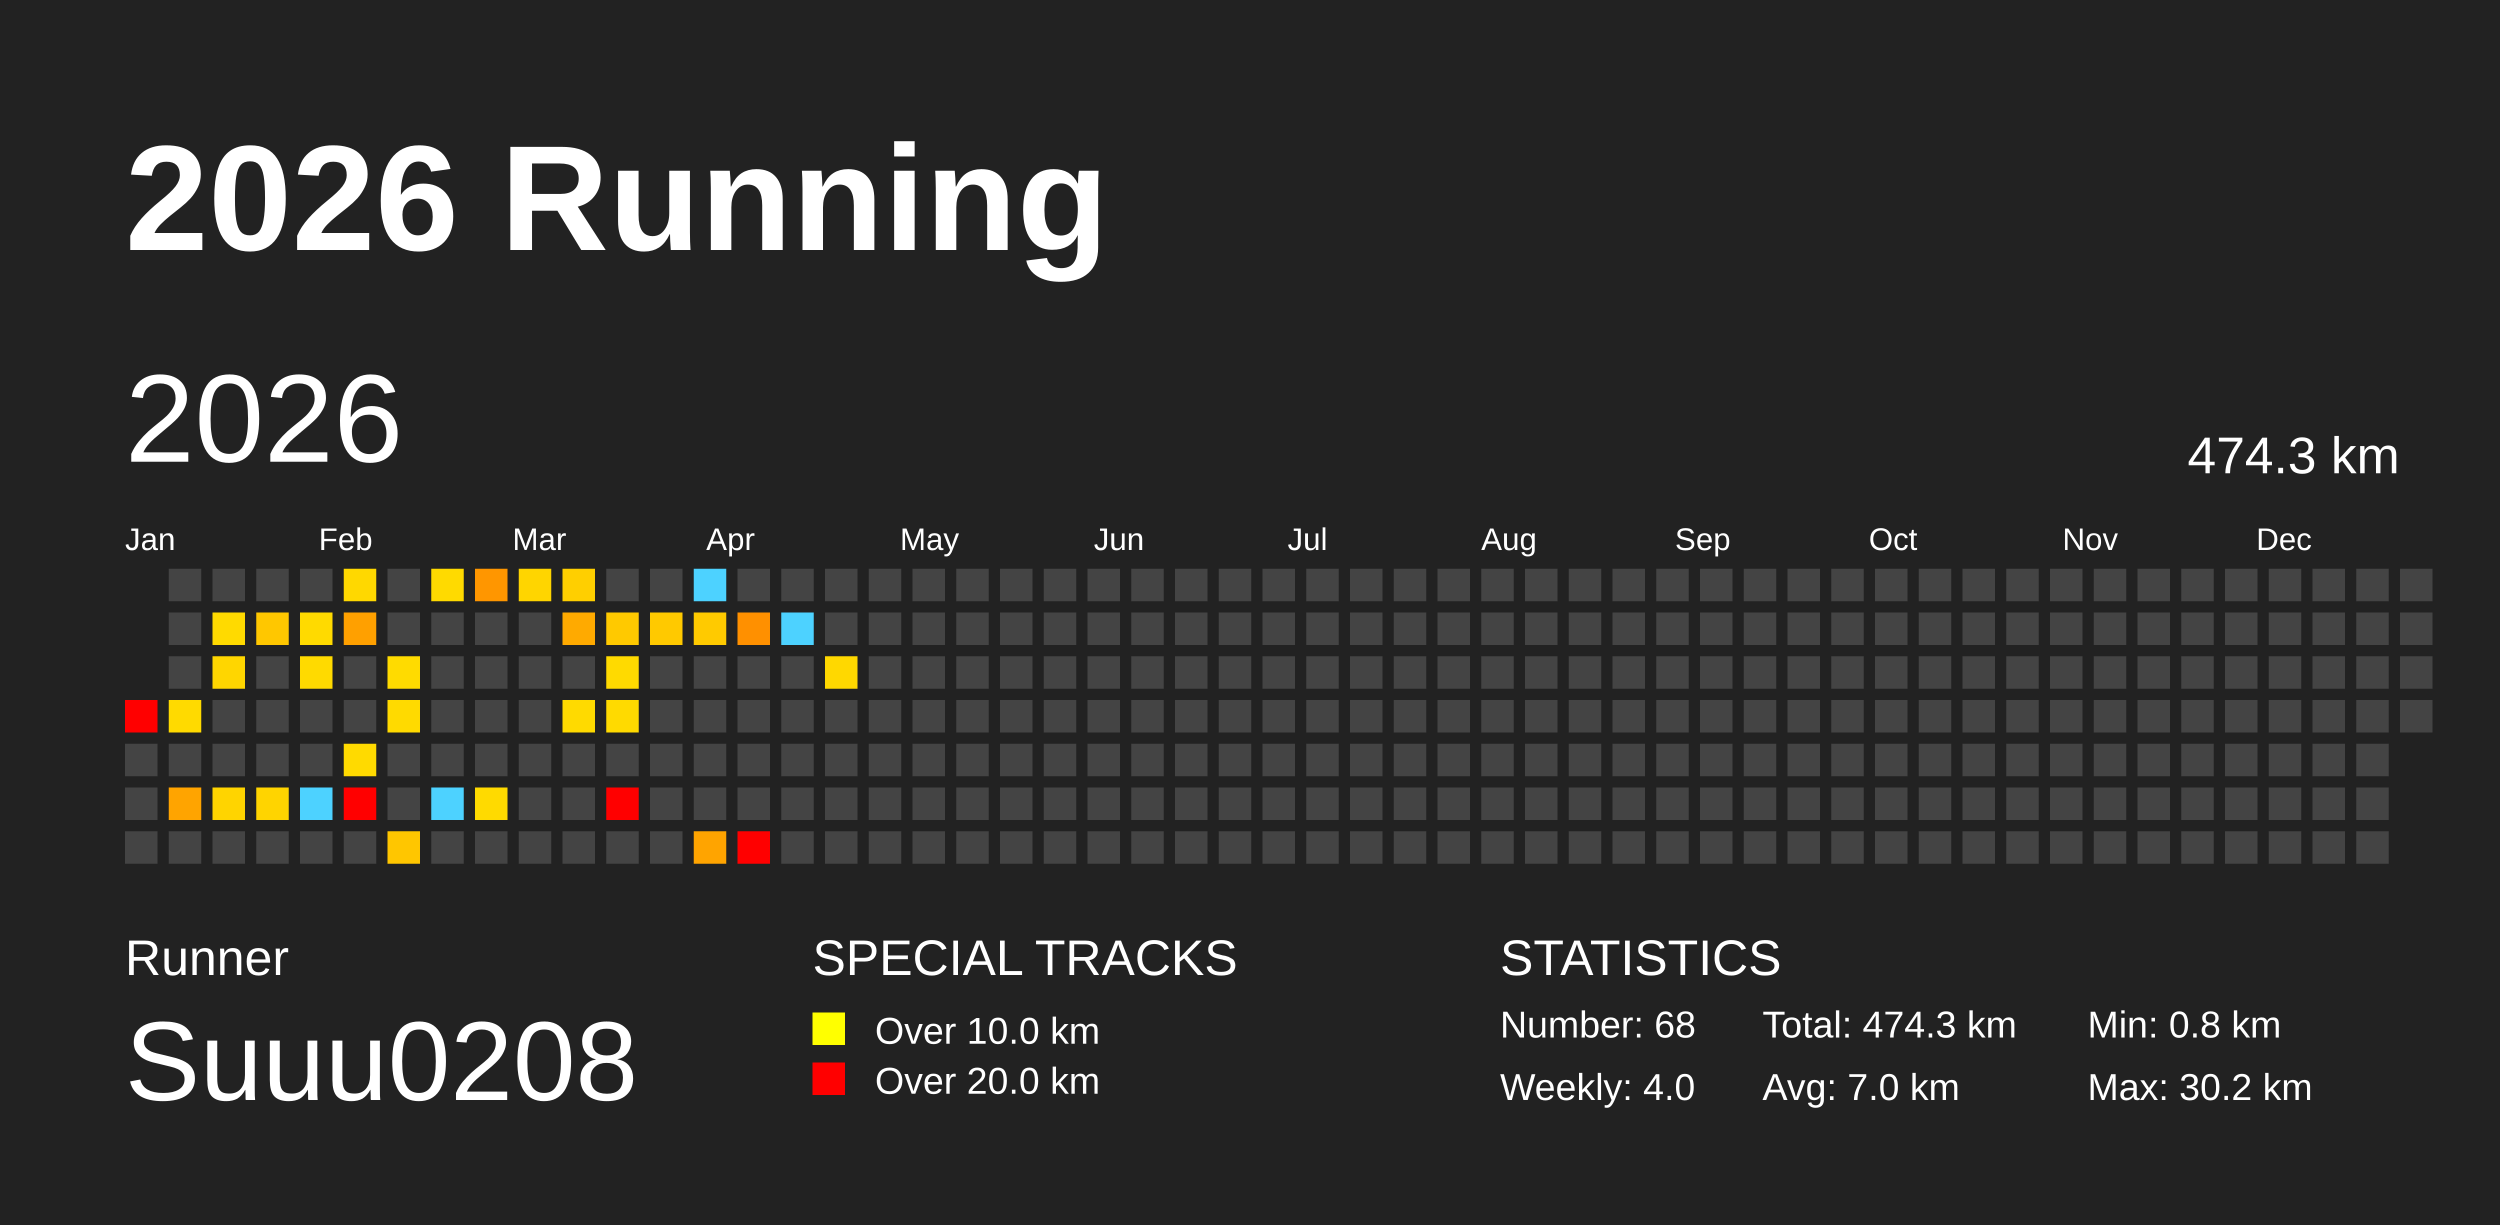
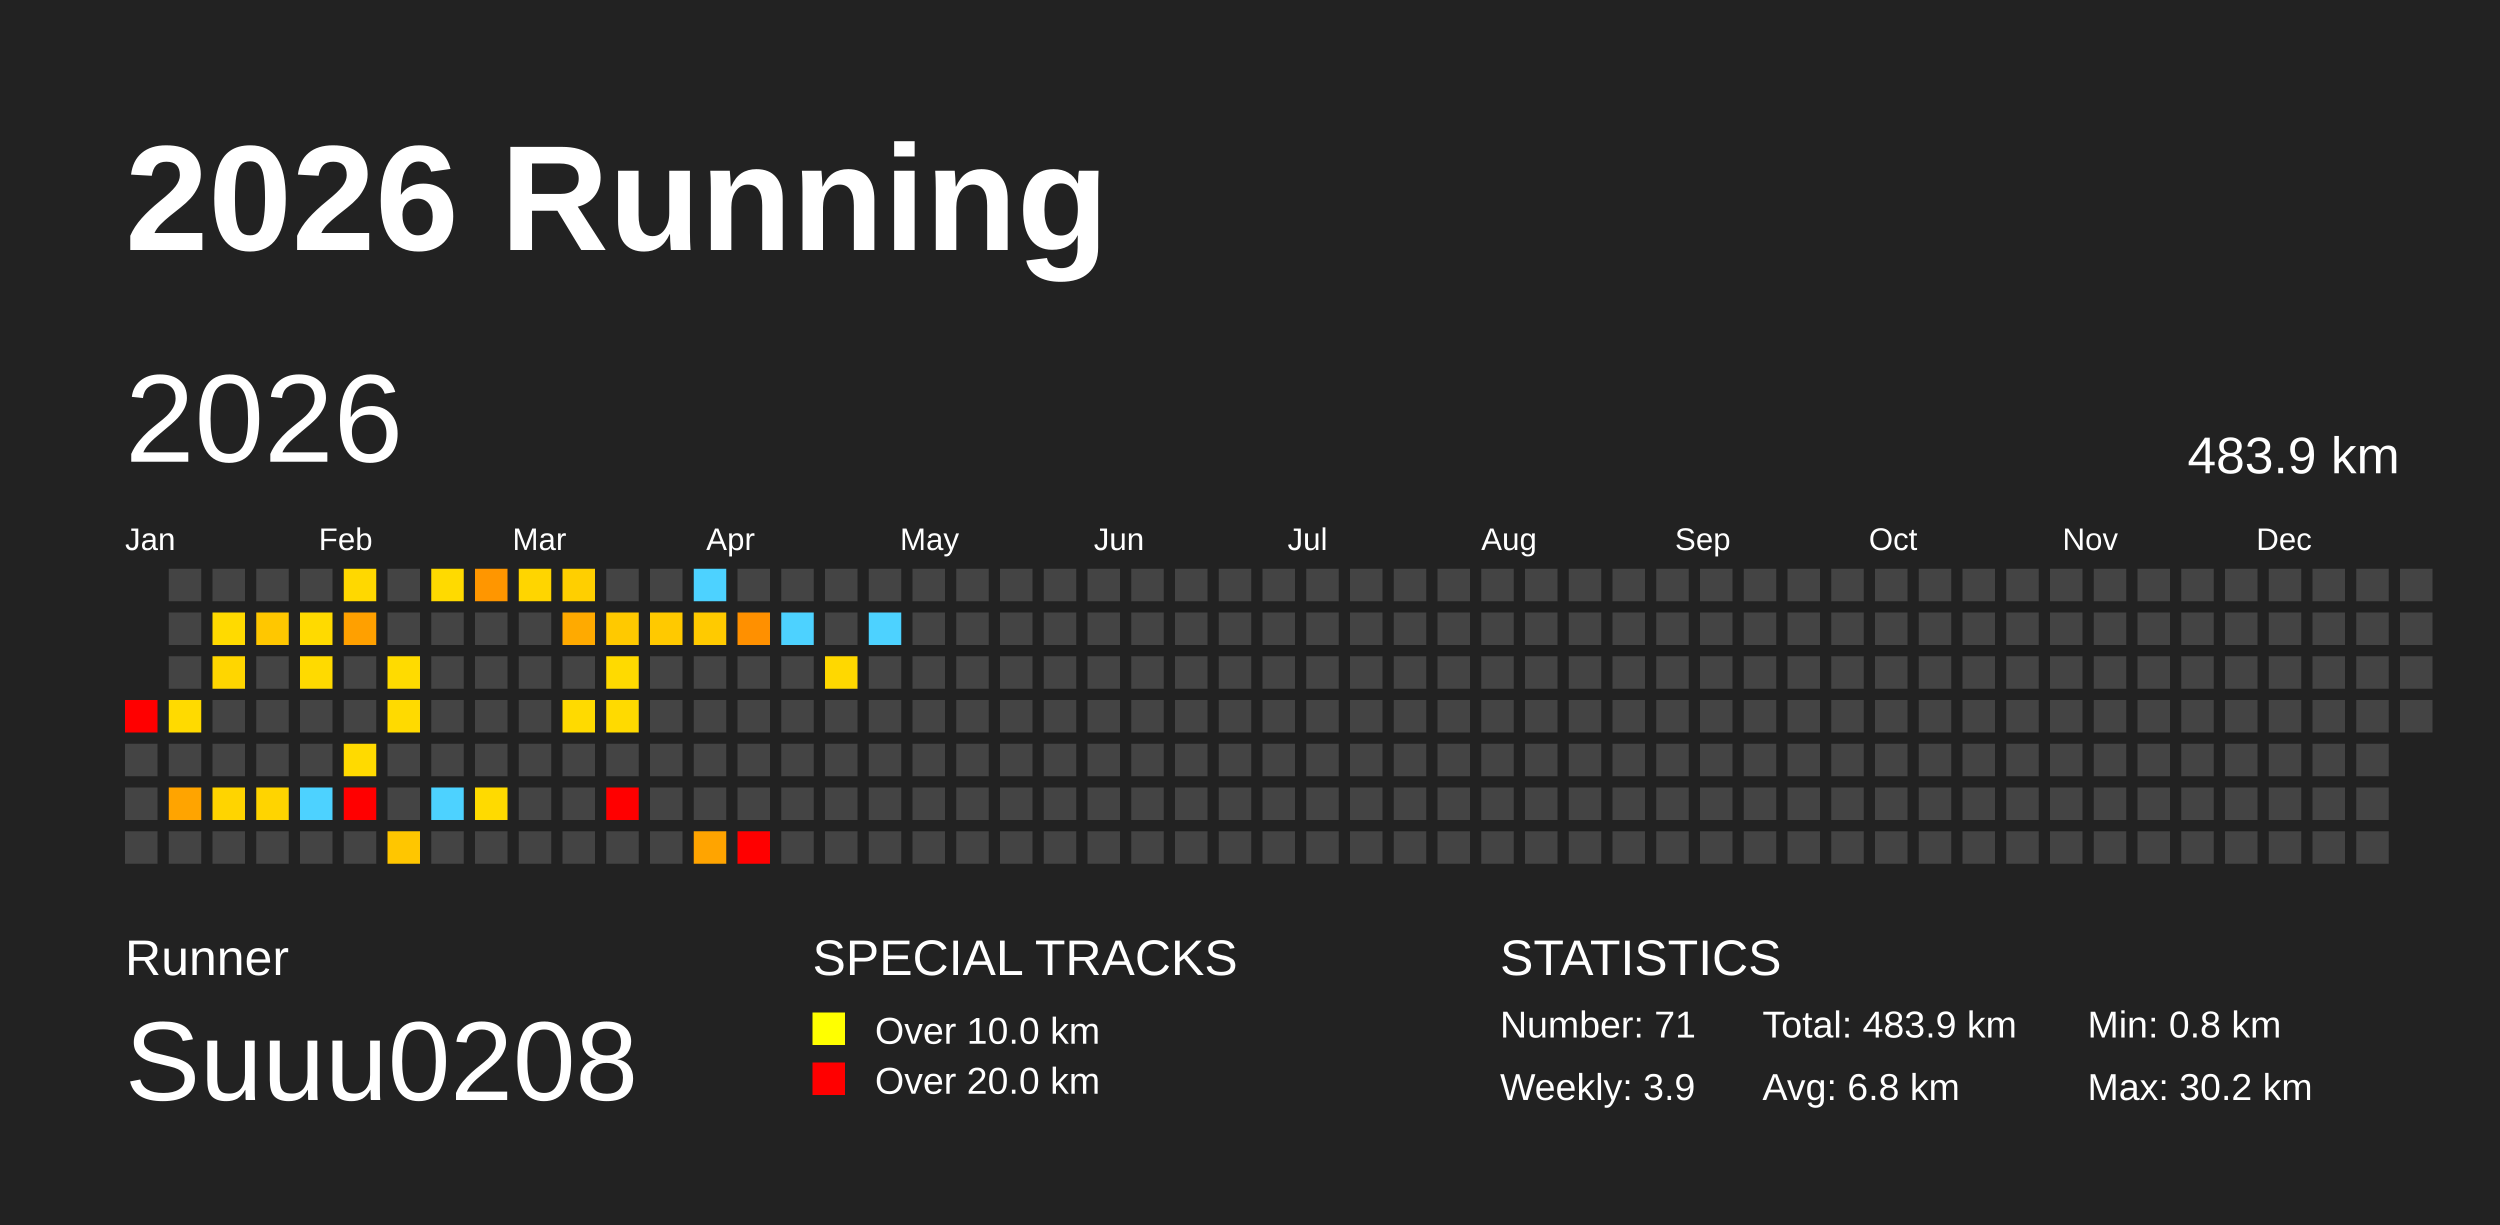
<svg xmlns="http://www.w3.org/2000/svg" baseProfile="full" height="98mm" version="1.1" viewBox="0,0,200,98" width="200mm">
  <defs />
  <rect fill="#222222" height="98" width="200" x="0" y="0" />
  <text fill="#FFFFFF" style="font-size:12px; font-family:Arial; font-weight:bold;" x="10" y="20">2026 Running</text>
  <text fill="#FFFFFF" style="font-size:4px; font-family:Arial" x="10" y="78">Runner</text>
  <text fill="#FFFFFF" style="font-size:9px; font-family:Arial" x="10" y="88">Suuu0208</text>
  <text fill="#FFFFFF" style="font-size:4px; font-family:Arial" x="65" y="78">SPECIAL TRACKS</text>
  <rect fill="yellow" height="2.6" width="2.6" x="65" y="81" />
  <text fill="#FFFFFF" style="font-size:3px; font-family:Arial" x="70" y="83.5">Over 10.0 km</text>
  <rect fill="red" height="2.6" width="2.6" x="65" y="85" />
  <text fill="#FFFFFF" style="font-size:3px; font-family:Arial" x="70" y="87.5">Over 20.0 km</text>
  <text fill="#FFFFFF" style="font-size:4px; font-family:Arial" x="120" y="78">STATISTICS</text>
-   <text fill="#FFFFFF" style="font-size:3px; font-family:Arial" x="120" y="83">Number: 68</text>
-   <text fill="#FFFFFF" style="font-size:3px; font-family:Arial" x="120" y="88">Weekly: 4.0</text>
-   <text fill="#FFFFFF" style="font-size:3px; font-family:Arial" x="141" y="83">Total: 474.3 km</text>
-   <text fill="#FFFFFF" style="font-size:3px; font-family:Arial" x="141" y="88">Avg: 7.0 km</text>
+   <text fill="#FFFFFF" style="font-size:3px; font-family:Arial" x="120" y="83">Number: 71</text>
+   <text fill="#FFFFFF" style="font-size:3px; font-family:Arial" x="120" y="88">Weekly: 3.9</text>
+   <text fill="#FFFFFF" style="font-size:3px; font-family:Arial" x="141" y="83">Total: 483.9 km</text>
+   <text fill="#FFFFFF" style="font-size:3px; font-family:Arial" x="141" y="88">Avg: 6.8 km</text>
  <text fill="#FFFFFF" style="font-size:3px; font-family:Arial" x="167" y="83">Min: 0.8 km</text>
  <text fill="#FFFFFF" style="font-size:3px; font-family:Arial" x="167" y="88">Max: 30.2 km</text>
  <text dominant-baseline="hanging" fill="#FFFFFF" style="font-size:10.0px; font-family:Arial;" x="10" y="30">2026</text>
-   <text dominant-baseline="hanging" fill="#FFFFFF" style="font-size:4.125px; font-family:Arial;" x="175" y="35">474.3 km</text>
+   <text dominant-baseline="hanging" fill="#FFFFFF" style="font-size:4.125px; font-family:Arial;" x="175" y="35">483.9 km</text>
  <text fill="#FFFFFF" style="font-size:2.5px; font-family:Arial" x="10.0" y="44">Jan</text>
  <text fill="#FFFFFF" style="font-size:2.5px; font-family:Arial" x="25.5" y="44">Feb</text>
  <text fill="#FFFFFF" style="font-size:2.5px; font-family:Arial" x="41.0" y="44">Mar</text>
  <text fill="#FFFFFF" style="font-size:2.5px; font-family:Arial" x="56.5" y="44">Apr</text>
  <text fill="#FFFFFF" style="font-size:2.5px; font-family:Arial" x="72.0" y="44">May</text>
  <text fill="#FFFFFF" style="font-size:2.5px; font-family:Arial" x="87.5" y="44">Jun</text>
  <text fill="#FFFFFF" style="font-size:2.5px; font-family:Arial" x="103.0" y="44">Jul</text>
  <text fill="#FFFFFF" style="font-size:2.5px; font-family:Arial" x="118.5" y="44">Aug</text>
  <text fill="#FFFFFF" style="font-size:2.5px; font-family:Arial" x="134.0" y="44">Sep</text>
  <text fill="#FFFFFF" style="font-size:2.5px; font-family:Arial" x="149.5" y="44">Oct</text>
  <text fill="#FFFFFF" style="font-size:2.5px; font-family:Arial" x="165.0" y="44">Nov</text>
  <text fill="#FFFFFF" style="font-size:2.5px; font-family:Arial" x="180.5" y="44">Dec</text>
  <rect fill="red" height="2.6" width="2.6" x="10.0" y="56.0" />
  <rect fill="#444444" height="2.6" width="2.6" x="10.0" y="59.5" />
  <rect fill="#444444" height="2.6" width="2.6" x="10.0" y="63.0" />
  <rect fill="#444444" height="2.6" width="2.6" x="10.0" y="66.5" />
  <rect fill="#444444" height="2.6" width="2.6" x="13.5" y="45.5" />
  <rect fill="#444444" height="2.6" width="2.6" x="13.5" y="49.0" />
  <rect fill="#444444" height="2.6" width="2.6" x="13.5" y="52.5" />
  <rect fill="#ffda00" height="2.6" width="2.6" x="13.5" y="56.0" />
  <rect fill="#444444" height="2.6" width="2.6" x="13.5" y="59.5" />
  <rect fill="#ffa400" height="2.6" width="2.6" x="13.5" y="63.0" />
  <rect fill="#444444" height="2.6" width="2.6" x="13.5" y="66.5" />
  <rect fill="#444444" height="2.6" width="2.6" x="17.0" y="45.5" />
  <rect fill="#ffda00" height="2.6" width="2.6" x="17.0" y="49.0" />
  <rect fill="#ffd600" height="2.6" width="2.6" x="17.0" y="52.5" />
  <rect fill="#444444" height="2.6" width="2.6" x="17.0" y="56.0" />
  <rect fill="#444444" height="2.6" width="2.6" x="17.0" y="59.5" />
  <rect fill="#ffd400" height="2.6" width="2.6" x="17.0" y="63.0" />
  <rect fill="#444444" height="2.6" width="2.6" x="17.0" y="66.5" />
  <rect fill="#444444" height="2.6" width="2.6" x="20.5" y="45.5" />
  <rect fill="#ffc700" height="2.6" width="2.6" x="20.5" y="49.0" />
  <rect fill="#444444" height="2.6" width="2.6" x="20.5" y="52.5" />
  <rect fill="#444444" height="2.6" width="2.6" x="20.5" y="56.0" />
  <rect fill="#444444" height="2.6" width="2.6" x="20.5" y="59.5" />
  <rect fill="#ffd400" height="2.6" width="2.6" x="20.5" y="63.0" />
  <rect fill="#444444" height="2.6" width="2.6" x="20.5" y="66.5" />
  <rect fill="#444444" height="2.6" width="2.6" x="24.0" y="45.5" />
  <rect fill="#ffda00" height="2.6" width="2.6" x="24.0" y="49.0" />
  <rect fill="#ffda00" height="2.6" width="2.6" x="24.0" y="52.5" />
  <rect fill="#444444" height="2.6" width="2.6" x="24.0" y="56.0" />
  <rect fill="#444444" height="2.6" width="2.6" x="24.0" y="59.5" />
  <rect fill="#4dd2ff" height="2.6" width="2.6" x="24.0" y="63.0" />
  <rect fill="#444444" height="2.6" width="2.6" x="24.0" y="66.5" />
  <rect fill="#ffd800" height="2.6" width="2.6" x="27.5" y="45.5" />
  <rect fill="#ffa000" height="2.6" width="2.6" x="27.5" y="49.0" />
  <rect fill="#444444" height="2.6" width="2.6" x="27.5" y="52.5" />
  <rect fill="#444444" height="2.6" width="2.6" x="27.5" y="56.0" />
  <rect fill="#ffda00" height="2.6" width="2.6" x="27.5" y="59.5" />
  <rect fill="red" height="2.6" width="2.6" x="27.5" y="63.0" />
  <rect fill="#444444" height="2.6" width="2.6" x="27.5" y="66.5" />
  <rect fill="#444444" height="2.6" width="2.6" x="31.0" y="45.5" />
  <rect fill="#444444" height="2.6" width="2.6" x="31.0" y="49.0" />
  <rect fill="#ffdb00" height="2.6" width="2.6" x="31.0" y="52.5" />
  <rect fill="#ffda00" height="2.6" width="2.6" x="31.0" y="56.0" />
  <rect fill="#444444" height="2.6" width="2.6" x="31.0" y="59.5" />
  <rect fill="#444444" height="2.6" width="2.6" x="31.0" y="63.0" />
  <rect fill="#ffc600" height="2.6" width="2.6" x="31.0" y="66.5" />
  <rect fill="#ffda00" height="2.6" width="2.6" x="34.5" y="45.5" />
  <rect fill="#444444" height="2.6" width="2.6" x="34.5" y="49.0" />
  <rect fill="#444444" height="2.6" width="2.6" x="34.5" y="52.5" />
  <rect fill="#444444" height="2.6" width="2.6" x="34.5" y="56.0" />
  <rect fill="#444444" height="2.6" width="2.6" x="34.5" y="59.5" />
  <rect fill="#4dd2ff" height="2.6" width="2.6" x="34.5" y="63.0" />
  <rect fill="#444444" height="2.6" width="2.6" x="34.5" y="66.5" />
  <rect fill="#ff9600" height="2.6" width="2.6" x="38.0" y="45.5" />
  <rect fill="#444444" height="2.6" width="2.6" x="38.0" y="49.0" />
  <rect fill="#444444" height="2.6" width="2.6" x="38.0" y="52.5" />
  <rect fill="#444444" height="2.6" width="2.6" x="38.0" y="56.0" />
  <rect fill="#444444" height="2.6" width="2.6" x="38.0" y="59.5" />
  <rect fill="#ffda00" height="2.6" width="2.6" x="38.0" y="63.0" />
  <rect fill="#444444" height="2.6" width="2.6" x="38.0" y="66.5" />
  <rect fill="#ffd500" height="2.6" width="2.6" x="41.5" y="45.5" />
  <rect fill="#444444" height="2.6" width="2.6" x="41.5" y="49.0" />
  <rect fill="#444444" height="2.6" width="2.6" x="41.5" y="52.5" />
  <rect fill="#444444" height="2.6" width="2.6" x="41.5" y="56.0" />
  <rect fill="#444444" height="2.6" width="2.6" x="41.5" y="59.5" />
  <rect fill="#444444" height="2.6" width="2.6" x="41.5" y="63.0" />
  <rect fill="#444444" height="2.6" width="2.6" x="41.5" y="66.5" />
  <rect fill="#ffcf00" height="2.6" width="2.6" x="45.0" y="45.5" />
  <rect fill="#ffaa00" height="2.6" width="2.6" x="45.0" y="49.0" />
  <rect fill="#444444" height="2.6" width="2.6" x="45.0" y="52.5" />
  <rect fill="#ffda00" height="2.6" width="2.6" x="45.0" y="56.0" />
  <rect fill="#444444" height="2.6" width="2.6" x="45.0" y="59.5" />
  <rect fill="#444444" height="2.6" width="2.6" x="45.0" y="63.0" />
  <rect fill="#444444" height="2.6" width="2.6" x="45.0" y="66.5" />
  <rect fill="#444444" height="2.6" width="2.6" x="48.5" y="45.5" />
  <rect fill="#ffc900" height="2.6" width="2.6" x="48.5" y="49.0" />
  <rect fill="#ffda00" height="2.6" width="2.6" x="48.5" y="52.5" />
  <rect fill="#ffda00" height="2.6" width="2.6" x="48.5" y="56.0" />
  <rect fill="#444444" height="2.6" width="2.6" x="48.5" y="59.5" />
  <rect fill="red" height="2.6" width="2.6" x="48.5" y="63.0" />
  <rect fill="#444444" height="2.6" width="2.6" x="48.5" y="66.5" />
  <rect fill="#444444" height="2.6" width="2.6" x="52.0" y="45.5" />
  <rect fill="#ffc900" height="2.6" width="2.6" x="52.0" y="49.0" />
  <rect fill="#444444" height="2.6" width="2.6" x="52.0" y="52.5" />
  <rect fill="#444444" height="2.6" width="2.6" x="52.0" y="56.0" />
  <rect fill="#444444" height="2.6" width="2.6" x="52.0" y="59.5" />
  <rect fill="#444444" height="2.6" width="2.6" x="52.0" y="63.0" />
  <rect fill="#444444" height="2.6" width="2.6" x="52.0" y="66.5" />
  <rect fill="#4dd2ff" height="2.6" width="2.6" x="55.5" y="45.5" />
  <rect fill="#ffca00" height="2.6" width="2.6" x="55.5" y="49.0" />
  <rect fill="#444444" height="2.6" width="2.6" x="55.5" y="52.5" />
  <rect fill="#444444" height="2.6" width="2.6" x="55.5" y="56.0" />
  <rect fill="#444444" height="2.6" width="2.6" x="55.5" y="59.5" />
  <rect fill="#444444" height="2.6" width="2.6" x="55.5" y="63.0" />
  <rect fill="#ffa400" height="2.6" width="2.6" x="55.5" y="66.5" />
  <rect fill="#444444" height="2.6" width="2.6" x="59.0" y="45.5" />
  <rect fill="#ff9000" height="2.6" width="2.6" x="59.0" y="49.0" />
  <rect fill="#444444" height="2.6" width="2.6" x="59.0" y="52.5" />
  <rect fill="#444444" height="2.6" width="2.6" x="59.0" y="56.0" />
  <rect fill="#444444" height="2.6" width="2.6" x="59.0" y="59.5" />
  <rect fill="#444444" height="2.6" width="2.6" x="59.0" y="63.0" />
  <rect fill="red" height="2.6" width="2.6" x="59.0" y="66.5" />
  <rect fill="#444444" height="2.6" width="2.6" x="62.5" y="45.5" />
  <rect fill="#4dd2ff" height="2.6" width="2.6" x="62.5" y="49.0" />
  <rect fill="#444444" height="2.6" width="2.6" x="62.5" y="52.5" />
  <rect fill="#444444" height="2.6" width="2.6" x="62.5" y="56.0" />
  <rect fill="#444444" height="2.6" width="2.6" x="62.5" y="59.5" />
  <rect fill="#444444" height="2.6" width="2.6" x="62.5" y="63.0" />
  <rect fill="#444444" height="2.6" width="2.6" x="62.5" y="66.5" />
  <rect fill="#444444" height="2.6" width="2.6" x="66.0" y="45.5" />
  <rect fill="#444444" height="2.6" width="2.6" x="66.0" y="49.0" />
  <rect fill="#ffd800" height="2.6" width="2.6" x="66.0" y="52.5" />
  <rect fill="#444444" height="2.6" width="2.6" x="66.0" y="56.0" />
  <rect fill="#444444" height="2.6" width="2.6" x="66.0" y="59.5" />
  <rect fill="#444444" height="2.6" width="2.6" x="66.0" y="63.0" />
  <rect fill="#444444" height="2.6" width="2.6" x="66.0" y="66.5" />
  <rect fill="#444444" height="2.6" width="2.6" x="69.5" y="45.5" />
-   <rect fill="#444444" height="2.6" width="2.6" x="69.5" y="49.0" />
+   <rect fill="#4dd2ff" height="2.6" width="2.6" x="69.5" y="49.0" />
  <rect fill="#444444" height="2.6" width="2.6" x="69.5" y="52.5" />
  <rect fill="#444444" height="2.6" width="2.6" x="69.5" y="56.0" />
  <rect fill="#444444" height="2.6" width="2.6" x="69.5" y="59.5" />
  <rect fill="#444444" height="2.6" width="2.6" x="69.5" y="63.0" />
  <rect fill="#444444" height="2.6" width="2.6" x="69.5" y="66.5" />
  <rect fill="#444444" height="2.6" width="2.6" x="73.0" y="45.5" />
  <rect fill="#444444" height="2.6" width="2.6" x="73.0" y="49.0" />
  <rect fill="#444444" height="2.6" width="2.6" x="73.0" y="52.5" />
  <rect fill="#444444" height="2.6" width="2.6" x="73.0" y="56.0" />
  <rect fill="#444444" height="2.6" width="2.6" x="73.0" y="59.5" />
  <rect fill="#444444" height="2.6" width="2.6" x="73.0" y="63.0" />
  <rect fill="#444444" height="2.6" width="2.6" x="73.0" y="66.5" />
  <rect fill="#444444" height="2.6" width="2.6" x="76.5" y="45.5" />
  <rect fill="#444444" height="2.6" width="2.6" x="76.5" y="49.0" />
  <rect fill="#444444" height="2.6" width="2.6" x="76.5" y="52.5" />
  <rect fill="#444444" height="2.6" width="2.6" x="76.5" y="56.0" />
  <rect fill="#444444" height="2.6" width="2.6" x="76.5" y="59.5" />
  <rect fill="#444444" height="2.6" width="2.6" x="76.5" y="63.0" />
  <rect fill="#444444" height="2.6" width="2.6" x="76.5" y="66.5" />
  <rect fill="#444444" height="2.6" width="2.6" x="80.0" y="45.5" />
  <rect fill="#444444" height="2.6" width="2.6" x="80.0" y="49.0" />
  <rect fill="#444444" height="2.6" width="2.6" x="80.0" y="52.5" />
  <rect fill="#444444" height="2.6" width="2.6" x="80.0" y="56.0" />
  <rect fill="#444444" height="2.6" width="2.6" x="80.0" y="59.5" />
  <rect fill="#444444" height="2.6" width="2.6" x="80.0" y="63.0" />
  <rect fill="#444444" height="2.6" width="2.6" x="80.0" y="66.5" />
  <rect fill="#444444" height="2.6" width="2.6" x="83.5" y="45.5" />
  <rect fill="#444444" height="2.6" width="2.6" x="83.5" y="49.0" />
  <rect fill="#444444" height="2.6" width="2.6" x="83.5" y="52.5" />
  <rect fill="#444444" height="2.6" width="2.6" x="83.5" y="56.0" />
  <rect fill="#444444" height="2.6" width="2.6" x="83.5" y="59.5" />
  <rect fill="#444444" height="2.6" width="2.6" x="83.5" y="63.0" />
  <rect fill="#444444" height="2.6" width="2.6" x="83.5" y="66.5" />
  <rect fill="#444444" height="2.6" width="2.6" x="87.0" y="45.5" />
  <rect fill="#444444" height="2.6" width="2.6" x="87.0" y="49.0" />
  <rect fill="#444444" height="2.6" width="2.6" x="87.0" y="52.5" />
  <rect fill="#444444" height="2.6" width="2.6" x="87.0" y="56.0" />
  <rect fill="#444444" height="2.6" width="2.6" x="87.0" y="59.5" />
  <rect fill="#444444" height="2.6" width="2.6" x="87.0" y="63.0" />
  <rect fill="#444444" height="2.6" width="2.6" x="87.0" y="66.5" />
  <rect fill="#444444" height="2.6" width="2.6" x="90.5" y="45.5" />
  <rect fill="#444444" height="2.6" width="2.6" x="90.5" y="49.0" />
  <rect fill="#444444" height="2.6" width="2.6" x="90.5" y="52.5" />
  <rect fill="#444444" height="2.6" width="2.6" x="90.5" y="56.0" />
  <rect fill="#444444" height="2.6" width="2.6" x="90.5" y="59.5" />
  <rect fill="#444444" height="2.6" width="2.6" x="90.5" y="63.0" />
  <rect fill="#444444" height="2.6" width="2.6" x="90.5" y="66.5" />
  <rect fill="#444444" height="2.6" width="2.6" x="94.0" y="45.5" />
  <rect fill="#444444" height="2.6" width="2.6" x="94.0" y="49.0" />
  <rect fill="#444444" height="2.6" width="2.6" x="94.0" y="52.5" />
  <rect fill="#444444" height="2.6" width="2.6" x="94.0" y="56.0" />
  <rect fill="#444444" height="2.6" width="2.6" x="94.0" y="59.5" />
  <rect fill="#444444" height="2.6" width="2.6" x="94.0" y="63.0" />
  <rect fill="#444444" height="2.6" width="2.6" x="94.0" y="66.5" />
  <rect fill="#444444" height="2.6" width="2.6" x="97.5" y="45.5" />
  <rect fill="#444444" height="2.6" width="2.6" x="97.5" y="49.0" />
  <rect fill="#444444" height="2.6" width="2.6" x="97.5" y="52.5" />
  <rect fill="#444444" height="2.6" width="2.6" x="97.5" y="56.0" />
  <rect fill="#444444" height="2.6" width="2.6" x="97.5" y="59.5" />
  <rect fill="#444444" height="2.6" width="2.6" x="97.5" y="63.0" />
  <rect fill="#444444" height="2.6" width="2.6" x="97.5" y="66.5" />
  <rect fill="#444444" height="2.6" width="2.6" x="101.0" y="45.5" />
  <rect fill="#444444" height="2.6" width="2.6" x="101.0" y="49.0" />
  <rect fill="#444444" height="2.6" width="2.6" x="101.0" y="52.5" />
  <rect fill="#444444" height="2.6" width="2.6" x="101.0" y="56.0" />
  <rect fill="#444444" height="2.6" width="2.6" x="101.0" y="59.5" />
  <rect fill="#444444" height="2.6" width="2.6" x="101.0" y="63.0" />
  <rect fill="#444444" height="2.6" width="2.6" x="101.0" y="66.5" />
  <rect fill="#444444" height="2.6" width="2.6" x="104.5" y="45.5" />
  <rect fill="#444444" height="2.6" width="2.6" x="104.5" y="49.0" />
  <rect fill="#444444" height="2.6" width="2.6" x="104.5" y="52.5" />
  <rect fill="#444444" height="2.6" width="2.6" x="104.5" y="56.0" />
  <rect fill="#444444" height="2.6" width="2.6" x="104.5" y="59.5" />
  <rect fill="#444444" height="2.6" width="2.6" x="104.5" y="63.0" />
  <rect fill="#444444" height="2.6" width="2.6" x="104.5" y="66.5" />
  <rect fill="#444444" height="2.6" width="2.6" x="108.0" y="45.5" />
  <rect fill="#444444" height="2.6" width="2.6" x="108.0" y="49.0" />
  <rect fill="#444444" height="2.6" width="2.6" x="108.0" y="52.5" />
  <rect fill="#444444" height="2.6" width="2.6" x="108.0" y="56.0" />
  <rect fill="#444444" height="2.6" width="2.6" x="108.0" y="59.5" />
  <rect fill="#444444" height="2.6" width="2.6" x="108.0" y="63.0" />
  <rect fill="#444444" height="2.6" width="2.6" x="108.0" y="66.5" />
  <rect fill="#444444" height="2.6" width="2.6" x="111.5" y="45.5" />
  <rect fill="#444444" height="2.6" width="2.6" x="111.5" y="49.0" />
  <rect fill="#444444" height="2.6" width="2.6" x="111.5" y="52.5" />
  <rect fill="#444444" height="2.6" width="2.6" x="111.5" y="56.0" />
  <rect fill="#444444" height="2.6" width="2.6" x="111.5" y="59.5" />
  <rect fill="#444444" height="2.6" width="2.6" x="111.5" y="63.0" />
  <rect fill="#444444" height="2.6" width="2.6" x="111.5" y="66.5" />
  <rect fill="#444444" height="2.6" width="2.6" x="115.0" y="45.5" />
  <rect fill="#444444" height="2.6" width="2.6" x="115.0" y="49.0" />
  <rect fill="#444444" height="2.6" width="2.6" x="115.0" y="52.5" />
  <rect fill="#444444" height="2.6" width="2.6" x="115.0" y="56.0" />
  <rect fill="#444444" height="2.6" width="2.6" x="115.0" y="59.5" />
  <rect fill="#444444" height="2.6" width="2.6" x="115.0" y="63.0" />
  <rect fill="#444444" height="2.6" width="2.6" x="115.0" y="66.5" />
  <rect fill="#444444" height="2.6" width="2.6" x="118.5" y="45.5" />
  <rect fill="#444444" height="2.6" width="2.6" x="118.5" y="49.0" />
  <rect fill="#444444" height="2.6" width="2.6" x="118.5" y="52.5" />
  <rect fill="#444444" height="2.6" width="2.6" x="118.5" y="56.0" />
  <rect fill="#444444" height="2.6" width="2.6" x="118.5" y="59.5" />
  <rect fill="#444444" height="2.6" width="2.6" x="118.5" y="63.0" />
  <rect fill="#444444" height="2.6" width="2.6" x="118.5" y="66.5" />
  <rect fill="#444444" height="2.6" width="2.6" x="122.0" y="45.5" />
  <rect fill="#444444" height="2.6" width="2.6" x="122.0" y="49.0" />
  <rect fill="#444444" height="2.6" width="2.6" x="122.0" y="52.5" />
  <rect fill="#444444" height="2.6" width="2.6" x="122.0" y="56.0" />
  <rect fill="#444444" height="2.6" width="2.6" x="122.0" y="59.5" />
  <rect fill="#444444" height="2.6" width="2.6" x="122.0" y="63.0" />
  <rect fill="#444444" height="2.6" width="2.6" x="122.0" y="66.5" />
  <rect fill="#444444" height="2.6" width="2.6" x="125.5" y="45.5" />
  <rect fill="#444444" height="2.6" width="2.6" x="125.5" y="49.0" />
  <rect fill="#444444" height="2.6" width="2.6" x="125.5" y="52.5" />
  <rect fill="#444444" height="2.6" width="2.6" x="125.5" y="56.0" />
  <rect fill="#444444" height="2.6" width="2.6" x="125.5" y="59.5" />
  <rect fill="#444444" height="2.6" width="2.6" x="125.5" y="63.0" />
  <rect fill="#444444" height="2.6" width="2.6" x="125.5" y="66.5" />
  <rect fill="#444444" height="2.6" width="2.6" x="129.0" y="45.5" />
  <rect fill="#444444" height="2.6" width="2.6" x="129.0" y="49.0" />
  <rect fill="#444444" height="2.6" width="2.6" x="129.0" y="52.5" />
  <rect fill="#444444" height="2.6" width="2.6" x="129.0" y="56.0" />
  <rect fill="#444444" height="2.6" width="2.6" x="129.0" y="59.5" />
  <rect fill="#444444" height="2.6" width="2.6" x="129.0" y="63.0" />
  <rect fill="#444444" height="2.6" width="2.6" x="129.0" y="66.5" />
  <rect fill="#444444" height="2.6" width="2.6" x="132.5" y="45.5" />
  <rect fill="#444444" height="2.6" width="2.6" x="132.5" y="49.0" />
  <rect fill="#444444" height="2.6" width="2.6" x="132.5" y="52.5" />
  <rect fill="#444444" height="2.6" width="2.6" x="132.5" y="56.0" />
  <rect fill="#444444" height="2.6" width="2.6" x="132.5" y="59.5" />
  <rect fill="#444444" height="2.6" width="2.6" x="132.5" y="63.0" />
  <rect fill="#444444" height="2.6" width="2.6" x="132.5" y="66.5" />
  <rect fill="#444444" height="2.6" width="2.6" x="136.0" y="45.5" />
  <rect fill="#444444" height="2.6" width="2.6" x="136.0" y="49.0" />
  <rect fill="#444444" height="2.6" width="2.6" x="136.0" y="52.5" />
  <rect fill="#444444" height="2.6" width="2.6" x="136.0" y="56.0" />
  <rect fill="#444444" height="2.6" width="2.6" x="136.0" y="59.5" />
  <rect fill="#444444" height="2.6" width="2.6" x="136.0" y="63.0" />
  <rect fill="#444444" height="2.6" width="2.6" x="136.0" y="66.5" />
  <rect fill="#444444" height="2.6" width="2.6" x="139.5" y="45.5" />
  <rect fill="#444444" height="2.6" width="2.6" x="139.5" y="49.0" />
  <rect fill="#444444" height="2.6" width="2.6" x="139.5" y="52.5" />
  <rect fill="#444444" height="2.6" width="2.6" x="139.5" y="56.0" />
  <rect fill="#444444" height="2.6" width="2.6" x="139.5" y="59.5" />
  <rect fill="#444444" height="2.6" width="2.6" x="139.5" y="63.0" />
  <rect fill="#444444" height="2.6" width="2.6" x="139.5" y="66.5" />
  <rect fill="#444444" height="2.6" width="2.6" x="143.0" y="45.5" />
  <rect fill="#444444" height="2.6" width="2.6" x="143.0" y="49.0" />
  <rect fill="#444444" height="2.6" width="2.6" x="143.0" y="52.5" />
  <rect fill="#444444" height="2.6" width="2.6" x="143.0" y="56.0" />
  <rect fill="#444444" height="2.6" width="2.6" x="143.0" y="59.5" />
  <rect fill="#444444" height="2.6" width="2.6" x="143.0" y="63.0" />
  <rect fill="#444444" height="2.6" width="2.6" x="143.0" y="66.5" />
  <rect fill="#444444" height="2.6" width="2.6" x="146.5" y="45.5" />
  <rect fill="#444444" height="2.6" width="2.6" x="146.5" y="49.0" />
  <rect fill="#444444" height="2.6" width="2.6" x="146.5" y="52.5" />
  <rect fill="#444444" height="2.6" width="2.6" x="146.5" y="56.0" />
  <rect fill="#444444" height="2.6" width="2.6" x="146.5" y="59.5" />
  <rect fill="#444444" height="2.6" width="2.6" x="146.5" y="63.0" />
  <rect fill="#444444" height="2.6" width="2.6" x="146.5" y="66.5" />
  <rect fill="#444444" height="2.6" width="2.6" x="150.0" y="45.5" />
  <rect fill="#444444" height="2.6" width="2.6" x="150.0" y="49.0" />
  <rect fill="#444444" height="2.6" width="2.6" x="150.0" y="52.5" />
  <rect fill="#444444" height="2.6" width="2.6" x="150.0" y="56.0" />
  <rect fill="#444444" height="2.6" width="2.6" x="150.0" y="59.5" />
  <rect fill="#444444" height="2.6" width="2.6" x="150.0" y="63.0" />
  <rect fill="#444444" height="2.6" width="2.6" x="150.0" y="66.5" />
  <rect fill="#444444" height="2.6" width="2.6" x="153.5" y="45.5" />
  <rect fill="#444444" height="2.6" width="2.6" x="153.5" y="49.0" />
  <rect fill="#444444" height="2.6" width="2.6" x="153.5" y="52.5" />
  <rect fill="#444444" height="2.6" width="2.6" x="153.5" y="56.0" />
  <rect fill="#444444" height="2.6" width="2.6" x="153.5" y="59.5" />
  <rect fill="#444444" height="2.6" width="2.6" x="153.5" y="63.0" />
  <rect fill="#444444" height="2.6" width="2.6" x="153.5" y="66.5" />
  <rect fill="#444444" height="2.6" width="2.6" x="157.0" y="45.5" />
  <rect fill="#444444" height="2.6" width="2.6" x="157.0" y="49.0" />
  <rect fill="#444444" height="2.6" width="2.6" x="157.0" y="52.5" />
  <rect fill="#444444" height="2.6" width="2.6" x="157.0" y="56.0" />
  <rect fill="#444444" height="2.6" width="2.6" x="157.0" y="59.5" />
  <rect fill="#444444" height="2.6" width="2.6" x="157.0" y="63.0" />
  <rect fill="#444444" height="2.6" width="2.6" x="157.0" y="66.5" />
  <rect fill="#444444" height="2.6" width="2.6" x="160.5" y="45.5" />
  <rect fill="#444444" height="2.6" width="2.6" x="160.5" y="49.0" />
  <rect fill="#444444" height="2.6" width="2.6" x="160.5" y="52.5" />
  <rect fill="#444444" height="2.6" width="2.6" x="160.5" y="56.0" />
  <rect fill="#444444" height="2.6" width="2.6" x="160.5" y="59.5" />
  <rect fill="#444444" height="2.6" width="2.6" x="160.5" y="63.0" />
  <rect fill="#444444" height="2.6" width="2.6" x="160.5" y="66.5" />
  <rect fill="#444444" height="2.6" width="2.6" x="164.0" y="45.5" />
  <rect fill="#444444" height="2.6" width="2.6" x="164.0" y="49.0" />
  <rect fill="#444444" height="2.6" width="2.6" x="164.0" y="52.5" />
  <rect fill="#444444" height="2.6" width="2.6" x="164.0" y="56.0" />
  <rect fill="#444444" height="2.6" width="2.6" x="164.0" y="59.5" />
  <rect fill="#444444" height="2.6" width="2.6" x="164.0" y="63.0" />
  <rect fill="#444444" height="2.6" width="2.6" x="164.0" y="66.5" />
  <rect fill="#444444" height="2.6" width="2.6" x="167.5" y="45.5" />
  <rect fill="#444444" height="2.6" width="2.6" x="167.5" y="49.0" />
  <rect fill="#444444" height="2.6" width="2.6" x="167.5" y="52.5" />
  <rect fill="#444444" height="2.6" width="2.6" x="167.5" y="56.0" />
  <rect fill="#444444" height="2.6" width="2.6" x="167.5" y="59.5" />
  <rect fill="#444444" height="2.6" width="2.6" x="167.5" y="63.0" />
  <rect fill="#444444" height="2.6" width="2.6" x="167.5" y="66.5" />
  <rect fill="#444444" height="2.6" width="2.6" x="171.0" y="45.5" />
  <rect fill="#444444" height="2.6" width="2.6" x="171.0" y="49.0" />
  <rect fill="#444444" height="2.6" width="2.6" x="171.0" y="52.5" />
  <rect fill="#444444" height="2.6" width="2.6" x="171.0" y="56.0" />
  <rect fill="#444444" height="2.6" width="2.6" x="171.0" y="59.5" />
  <rect fill="#444444" height="2.6" width="2.6" x="171.0" y="63.0" />
  <rect fill="#444444" height="2.6" width="2.6" x="171.0" y="66.5" />
  <rect fill="#444444" height="2.6" width="2.6" x="174.5" y="45.5" />
  <rect fill="#444444" height="2.6" width="2.6" x="174.5" y="49.0" />
  <rect fill="#444444" height="2.6" width="2.6" x="174.5" y="52.5" />
  <rect fill="#444444" height="2.6" width="2.6" x="174.5" y="56.0" />
  <rect fill="#444444" height="2.6" width="2.6" x="174.5" y="59.5" />
  <rect fill="#444444" height="2.6" width="2.6" x="174.5" y="63.0" />
  <rect fill="#444444" height="2.6" width="2.6" x="174.5" y="66.5" />
  <rect fill="#444444" height="2.6" width="2.6" x="178.0" y="45.5" />
  <rect fill="#444444" height="2.6" width="2.6" x="178.0" y="49.0" />
  <rect fill="#444444" height="2.6" width="2.6" x="178.0" y="52.5" />
  <rect fill="#444444" height="2.6" width="2.6" x="178.0" y="56.0" />
  <rect fill="#444444" height="2.6" width="2.6" x="178.0" y="59.5" />
  <rect fill="#444444" height="2.6" width="2.6" x="178.0" y="63.0" />
  <rect fill="#444444" height="2.6" width="2.6" x="178.0" y="66.5" />
  <rect fill="#444444" height="2.6" width="2.6" x="181.5" y="45.5" />
  <rect fill="#444444" height="2.6" width="2.6" x="181.5" y="49.0" />
  <rect fill="#444444" height="2.6" width="2.6" x="181.5" y="52.5" />
  <rect fill="#444444" height="2.6" width="2.6" x="181.5" y="56.0" />
  <rect fill="#444444" height="2.6" width="2.6" x="181.5" y="59.5" />
  <rect fill="#444444" height="2.6" width="2.6" x="181.5" y="63.0" />
  <rect fill="#444444" height="2.6" width="2.6" x="181.5" y="66.5" />
  <rect fill="#444444" height="2.6" width="2.6" x="185.0" y="45.5" />
  <rect fill="#444444" height="2.6" width="2.6" x="185.0" y="49.0" />
  <rect fill="#444444" height="2.6" width="2.6" x="185.0" y="52.5" />
  <rect fill="#444444" height="2.6" width="2.6" x="185.0" y="56.0" />
  <rect fill="#444444" height="2.6" width="2.6" x="185.0" y="59.5" />
  <rect fill="#444444" height="2.6" width="2.6" x="185.0" y="63.0" />
  <rect fill="#444444" height="2.6" width="2.6" x="185.0" y="66.5" />
  <rect fill="#444444" height="2.6" width="2.6" x="188.5" y="45.5" />
  <rect fill="#444444" height="2.6" width="2.6" x="188.5" y="49.0" />
  <rect fill="#444444" height="2.6" width="2.6" x="188.5" y="52.5" />
  <rect fill="#444444" height="2.6" width="2.6" x="188.5" y="56.0" />
  <rect fill="#444444" height="2.6" width="2.6" x="188.5" y="59.5" />
  <rect fill="#444444" height="2.6" width="2.6" x="188.5" y="63.0" />
  <rect fill="#444444" height="2.6" width="2.6" x="188.5" y="66.5" />
  <rect fill="#444444" height="2.6" width="2.6" x="192.0" y="45.5" />
  <rect fill="#444444" height="2.6" width="2.6" x="192.0" y="49.0" />
  <rect fill="#444444" height="2.6" width="2.6" x="192.0" y="52.5" />
  <rect fill="#444444" height="2.6" width="2.6" x="192.0" y="56.0" />
</svg>
